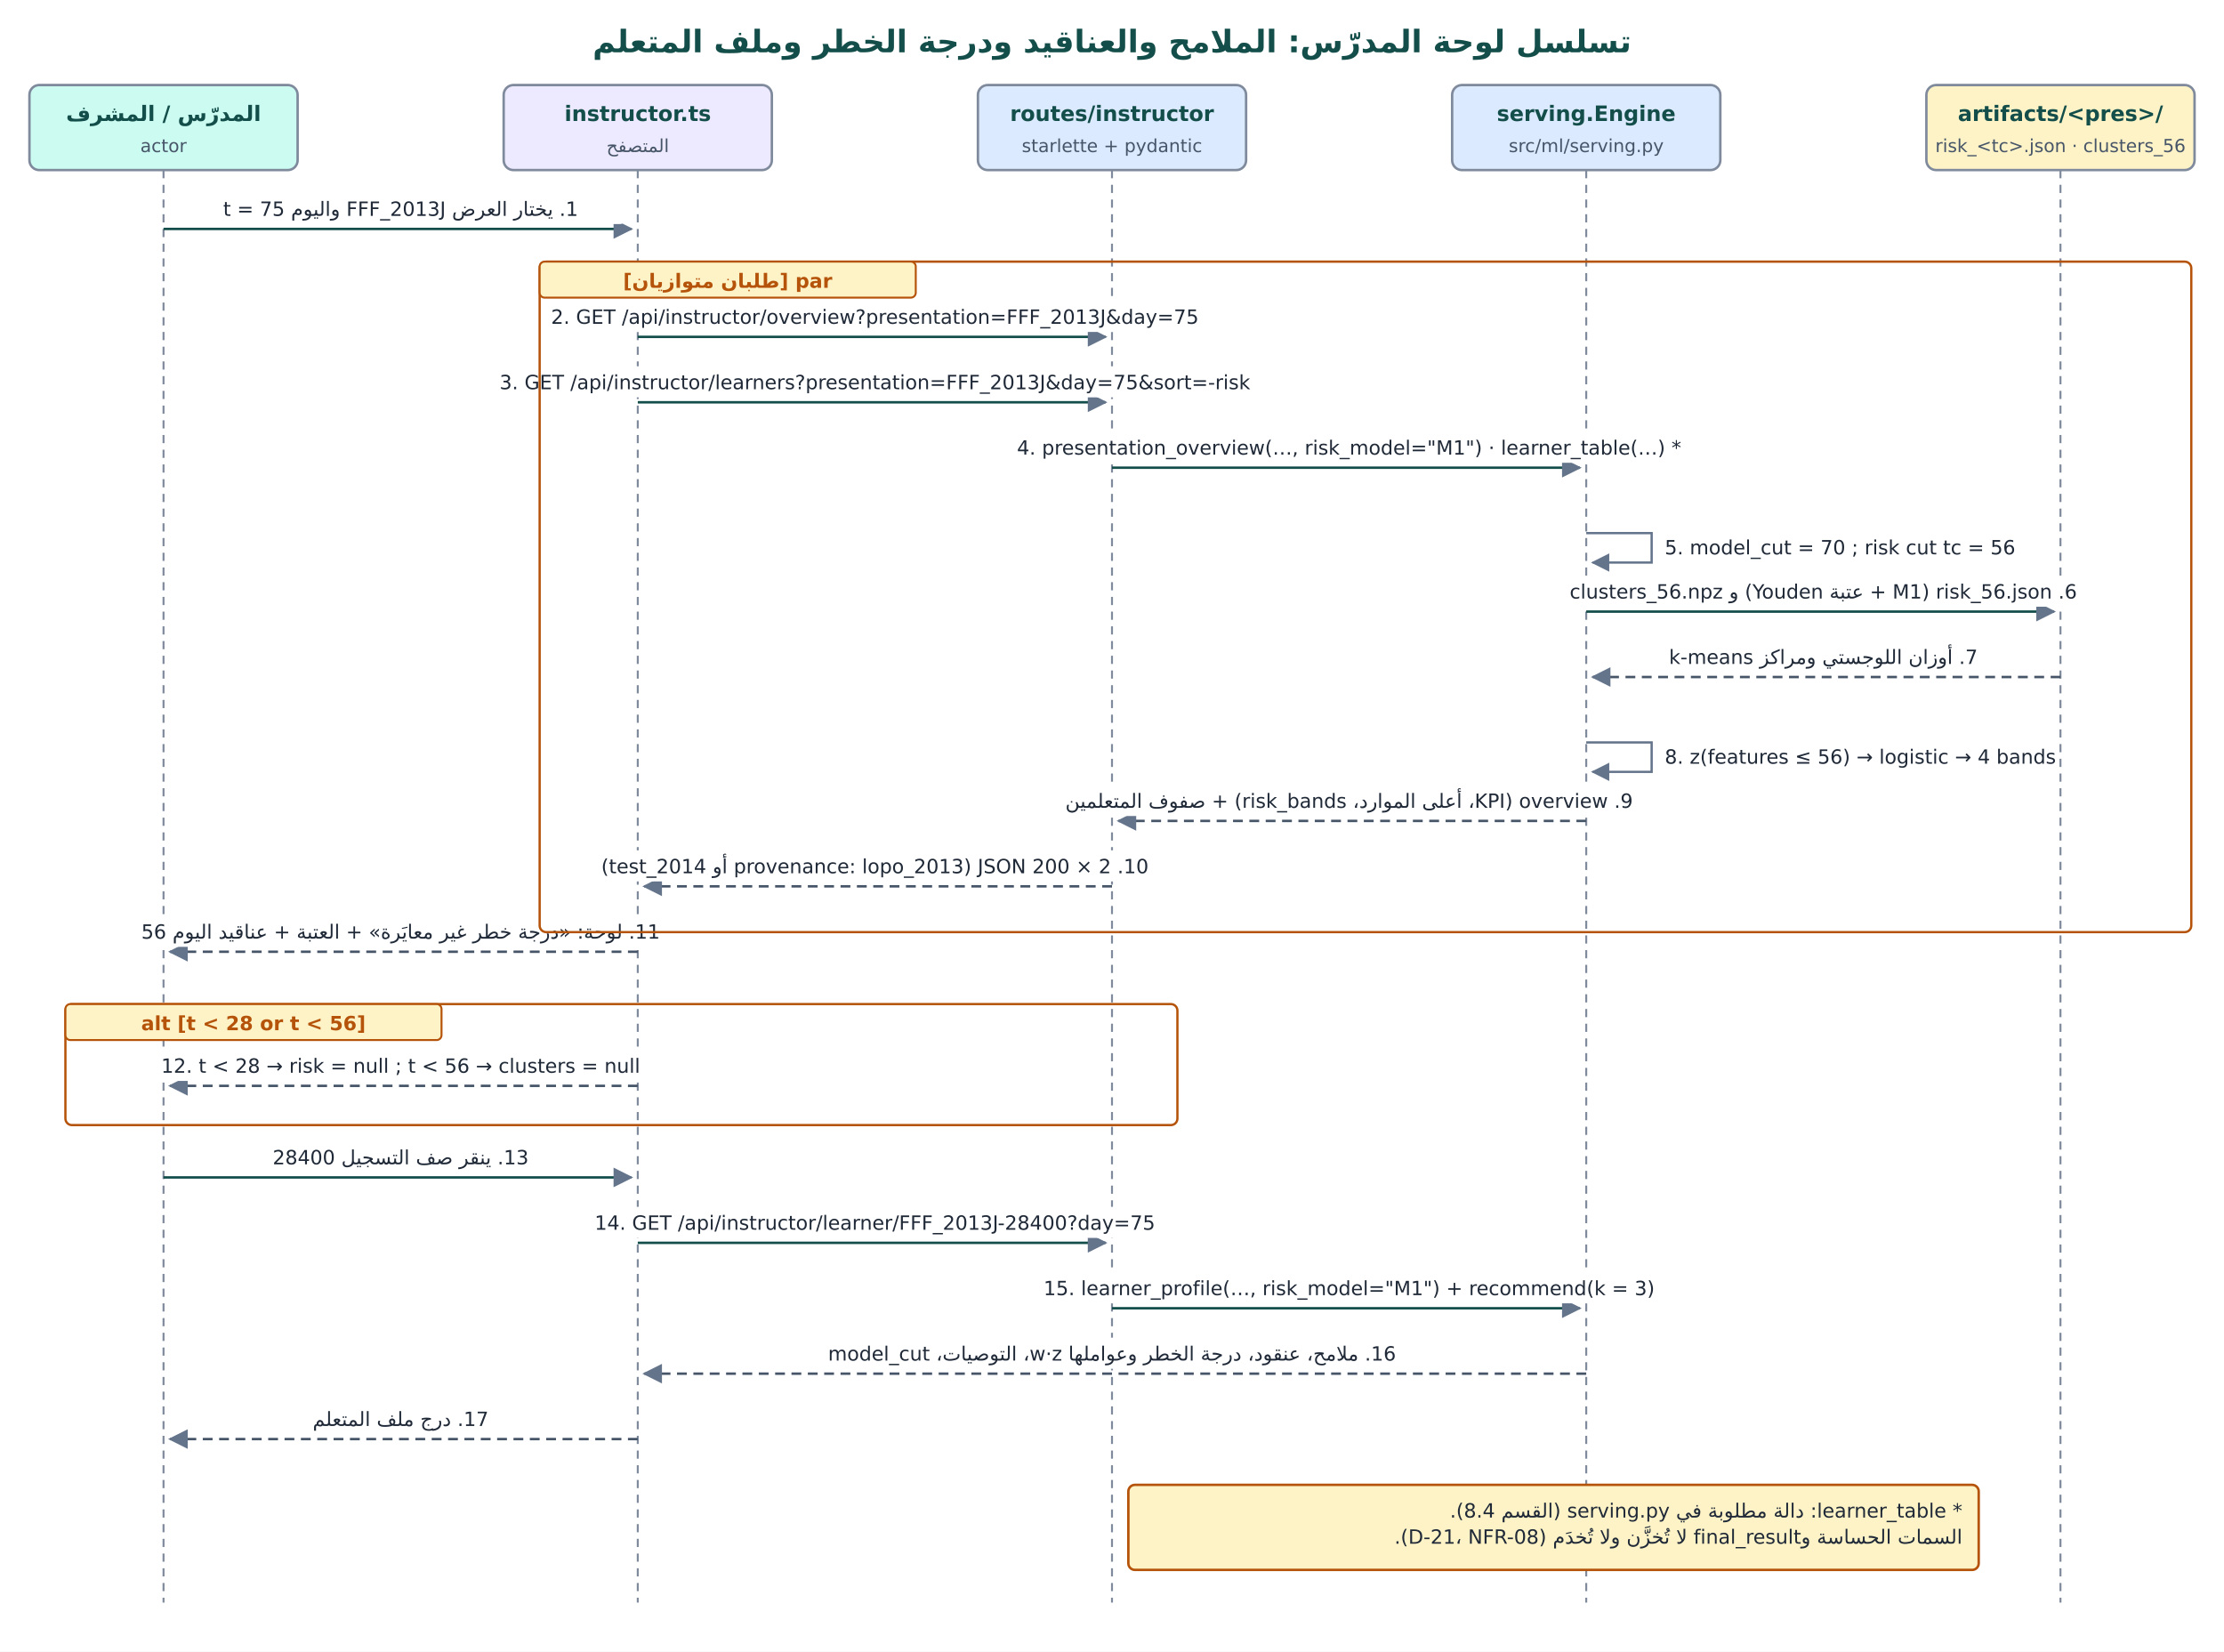
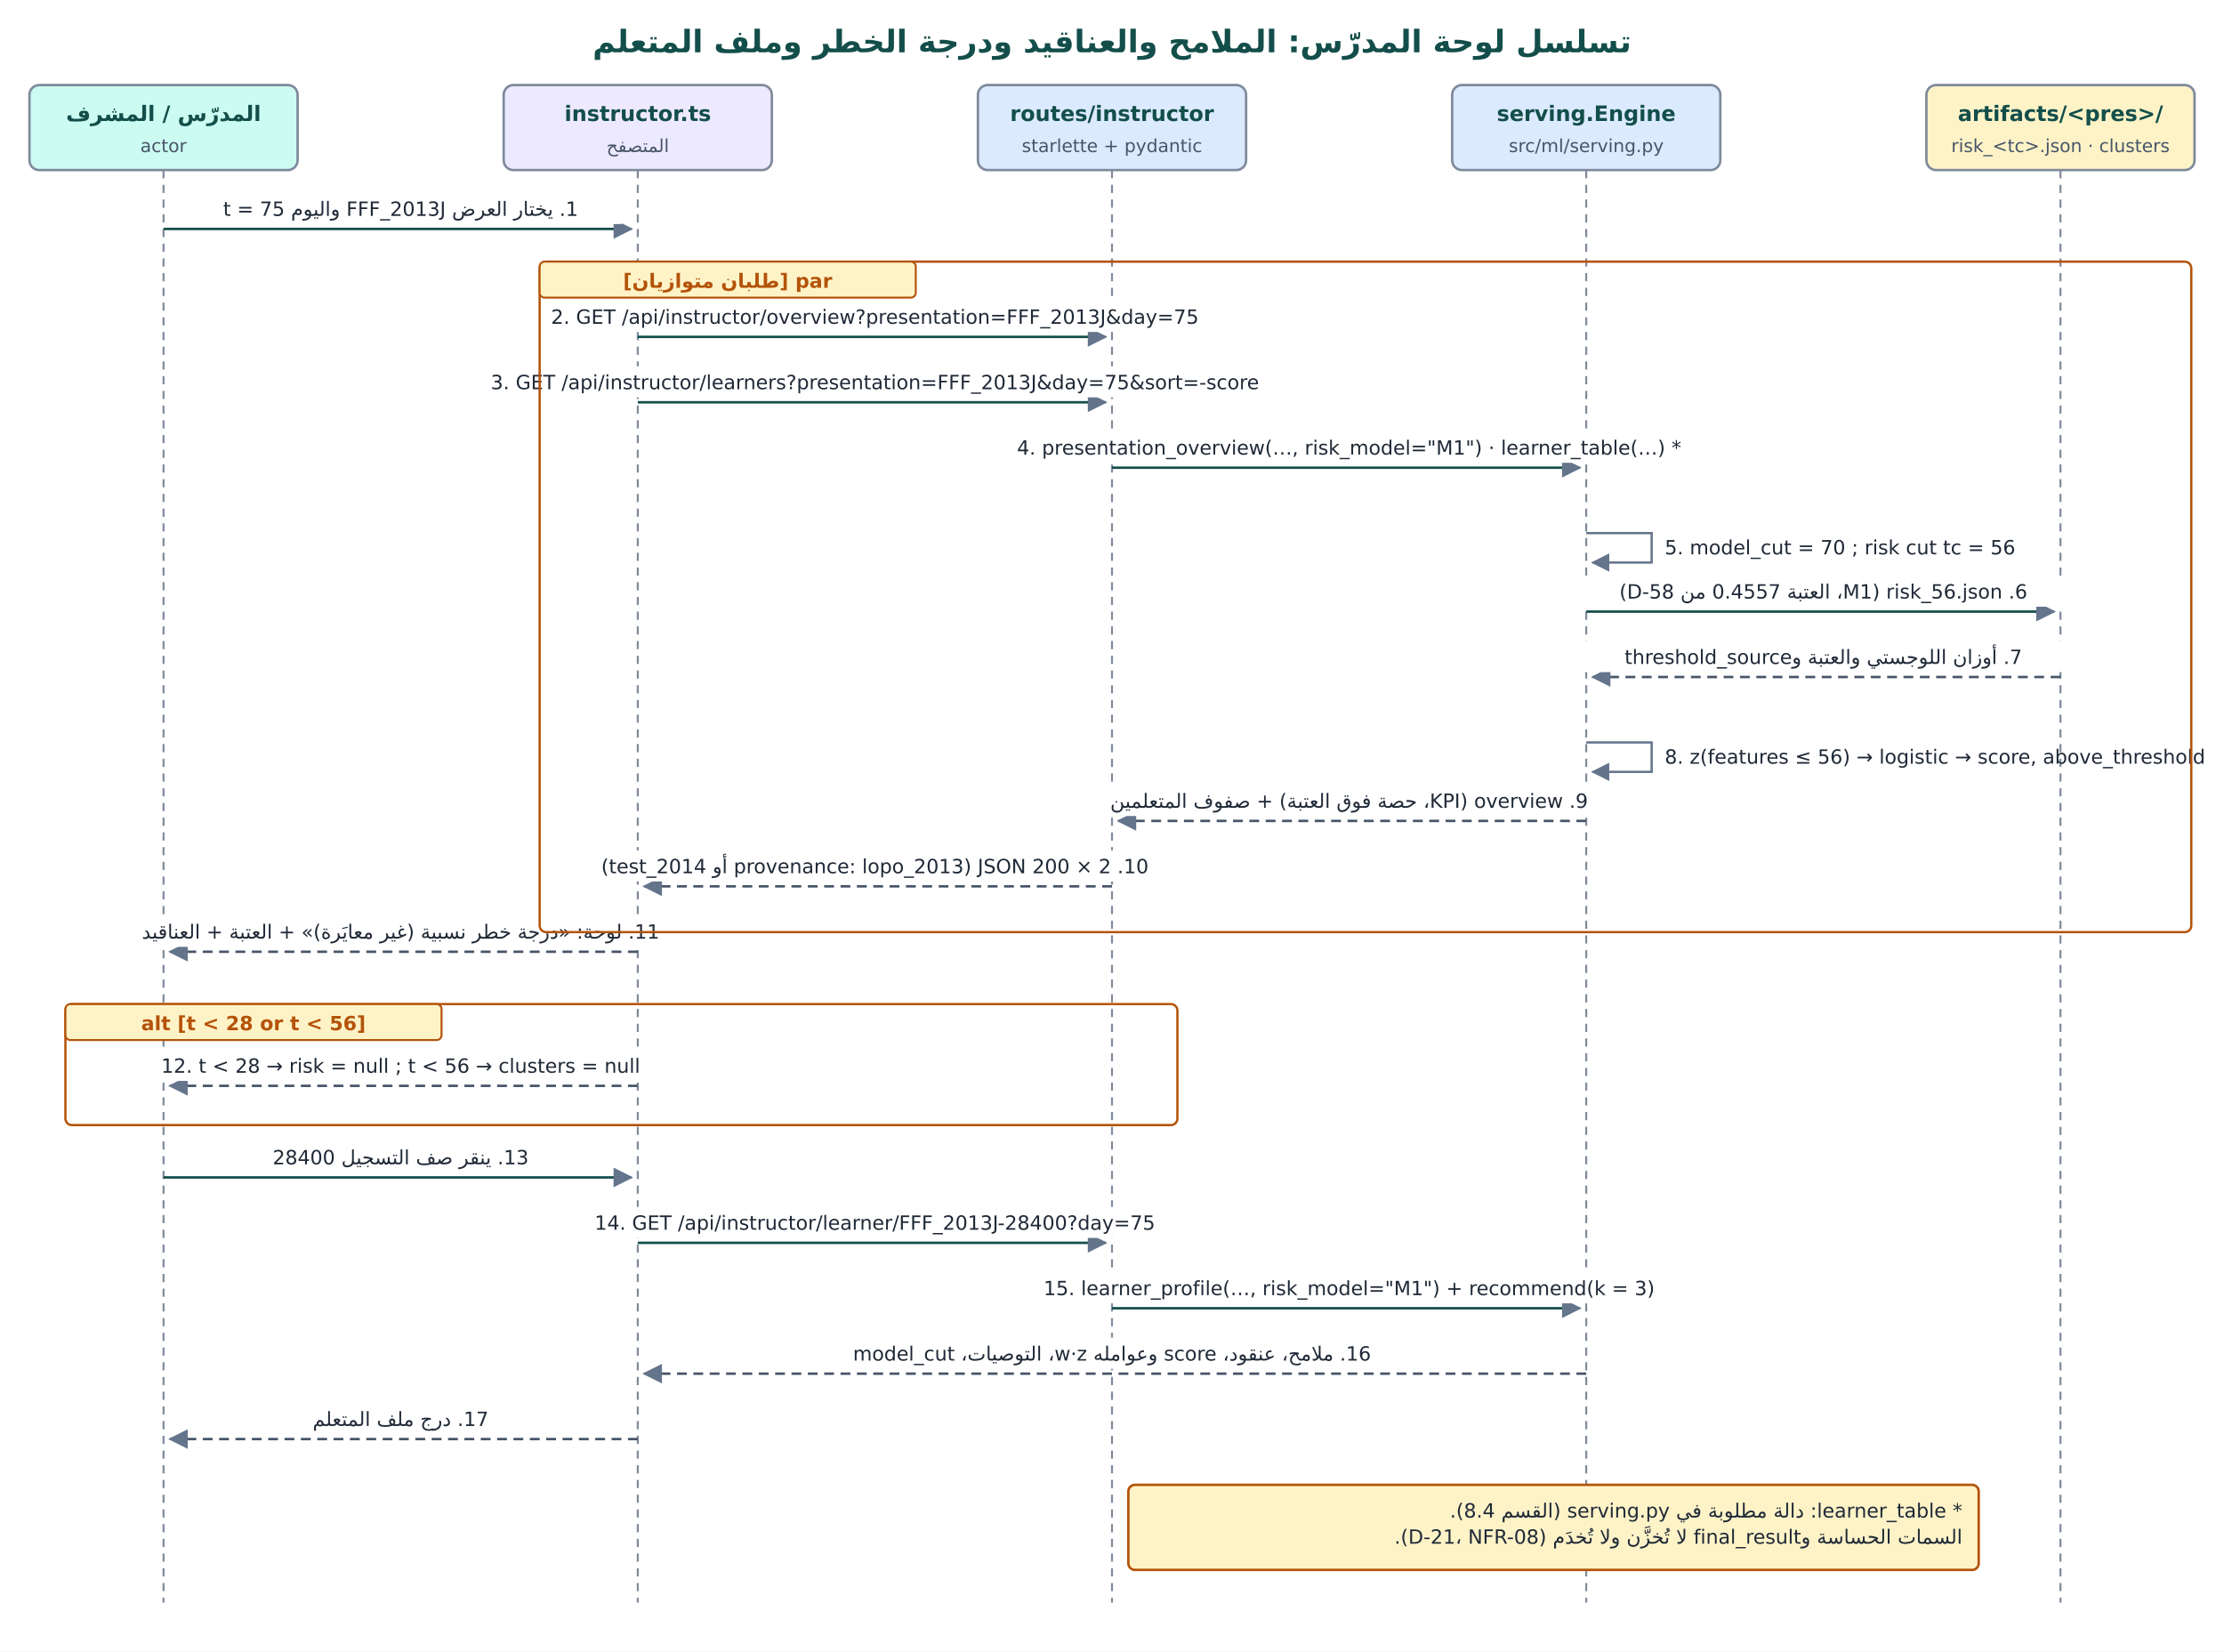
<svg xmlns="http://www.w3.org/2000/svg" width="1360" height="1010" viewBox="0 0 1360 1010" font-family="DejaVu Sans, Arial, sans-serif">
  <defs>
    <marker id="arr" viewBox="0 0 10 10" refX="9" refY="5" markerWidth="8" markerHeight="8" orient="auto-start-reverse">
      <path d="M0,0 L10,5 L0,10 z" fill="#64748B" />
    </marker>
    <marker id="arrs" viewBox="0 0 10 10" refX="1" refY="5" markerWidth="8" markerHeight="8" orient="auto-start-reverse">
      <path d="M0,0 L10,5 L0,10 z" fill="#64748B" />
    </marker>
    <marker id="arrp" viewBox="0 0 10 10" refX="9" refY="5" markerWidth="8" markerHeight="8" orient="auto-start-reverse">
      <path d="M0,0 L10,5 L0,10 z" fill="#0F766E" />
    </marker>
    <marker id="arra" viewBox="0 0 10 10" refX="9" refY="5" markerWidth="8" markerHeight="8" orient="auto-start-reverse">
      <path d="M0,0 L10,5 L0,10 z" fill="#B45309" />
    </marker>
    <marker id="open" viewBox="0 0 12 12" refX="11" refY="6" markerWidth="10" markerHeight="10" orient="auto-start-reverse">
      <path d="M0,0 L11,6 L0,12" fill="none" stroke="#64748B" stroke-width="1.5" />
    </marker>
  </defs>
  <rect x="0" y="0" width="1360" height="1010" fill="#ffffff" />
  <text x="680.0" y="32" font-family="DejaVu Sans, Arial, sans-serif" font-size="19" font-weight="bold" fill="#134E4A" text-anchor="middle" direction="rtl">تسلسل لوحة المدرّس: الملامح والعناقيد ودرجة الخطر وملف المتعلم</text>
  <rect x="18.0" y="52" width="164" height="52" rx="6" fill="#CCFBF1" stroke="#7F8A9C" stroke-width="1.5" />
  <text x="100.0" y="74" font-family="DejaVu Sans, Arial, sans-serif" font-size="13" font-weight="bold" fill="#134E4A" text-anchor="middle" direction="rtl">المدرّس / المشرف</text>
  <text x="100.0" y="93" font-family="DejaVu Sans, Arial, sans-serif" font-size="11" font-weight="normal" fill="#475569" text-anchor="middle">actor</text>
  <line x1="100.0" y1="104" x2="100.0" y2="980" stroke="#7F8A9C" stroke-width="1.2" stroke-dasharray="5 4" />
  <rect x="308.0" y="52" width="164" height="52" rx="6" fill="#EDE9FE" stroke="#7F8A9C" stroke-width="1.5" />
  <text x="390.0" y="74" font-family="DejaVu Sans, Arial, sans-serif" font-size="13" font-weight="bold" fill="#134E4A" text-anchor="middle">instructor.ts</text>
  <text x="390.0" y="93" font-family="DejaVu Sans, Arial, sans-serif" font-size="11" font-weight="normal" fill="#475569" text-anchor="middle" direction="rtl">المتصفح</text>
  <line x1="390.0" y1="104" x2="390.0" y2="980" stroke="#7F8A9C" stroke-width="1.2" stroke-dasharray="5 4" />
  <rect x="598.0" y="52" width="164" height="52" rx="6" fill="#DBEAFE" stroke="#7F8A9C" stroke-width="1.5" />
  <text x="680.0" y="74" font-family="DejaVu Sans, Arial, sans-serif" font-size="13" font-weight="bold" fill="#134E4A" text-anchor="middle">routes/instructor</text>
  <text x="680.0" y="93" font-family="DejaVu Sans, Arial, sans-serif" font-size="11" font-weight="normal" fill="#475569" text-anchor="middle">starlette + pydantic</text>
  <line x1="680.0" y1="104" x2="680.0" y2="980" stroke="#7F8A9C" stroke-width="1.2" stroke-dasharray="5 4" />
  <rect x="888.0" y="52" width="164" height="52" rx="6" fill="#DBEAFE" stroke="#7F8A9C" stroke-width="1.5" />
  <text x="970.0" y="74" font-family="DejaVu Sans, Arial, sans-serif" font-size="13" font-weight="bold" fill="#134E4A" text-anchor="middle">serving.Engine</text>
  <text x="970.0" y="93" font-family="DejaVu Sans, Arial, sans-serif" font-size="11" font-weight="normal" fill="#475569" text-anchor="middle">src/ml/serving.py</text>
  <line x1="970.0" y1="104" x2="970.0" y2="980" stroke="#7F8A9C" stroke-width="1.2" stroke-dasharray="5 4" />
  <rect x="1178.0" y="52" width="164" height="52" rx="6" fill="#FEF3C7" stroke="#7F8A9C" stroke-width="1.5" />
  <text x="1260.0" y="74" font-family="DejaVu Sans, Arial, sans-serif" font-size="13" font-weight="bold" fill="#134E4A" text-anchor="middle">artifacts/&lt;pres&gt;/</text>
-   <text x="1260.0" y="93" font-family="DejaVu Sans, Arial, sans-serif" font-size="11" font-weight="normal" fill="#475569" text-anchor="middle">risk_&lt;tc&gt;.json · clusters_56</text>
+   <text x="1260.0" y="93" font-family="DejaVu Sans, Arial, sans-serif" font-size="11" font-weight="normal" fill="#475569" text-anchor="middle">risk_&lt;tc&gt;.json · clusters</text>
  <line x1="1260.0" y1="104" x2="1260.0" y2="980" stroke="#7F8A9C" stroke-width="1.2" stroke-dasharray="5 4" />
  <line x1="100.0" y1="140" x2="386.0" y2="140" stroke="#134E4A" stroke-width="1.5" marker-end="url(#arr)" />
  <rect x="107.76" y="118" width="274.48" height="19" rx="3" fill="#ffffff" stroke="#ffffff" stroke-width="0" />
  <text x="245.0" y="132" font-family="DejaVu Sans, Arial, sans-serif" font-size="12" font-weight="normal" fill="#1F2937" text-anchor="middle" direction="rtl">1. يختار العرض FFF_2013J واليوم t = 75</text>
  <line x1="390.0" y1="206" x2="676.0" y2="206" stroke="#134E4A" stroke-width="1.5" marker-end="url(#arr)" />
  <rect x="317.72" y="184" width="434.56" height="19" rx="3" fill="#ffffff" stroke="#ffffff" stroke-width="0" />
  <text x="535.0" y="198" font-family="DejaVu Sans, Arial, sans-serif" font-size="12" font-weight="normal" fill="#1F2937" text-anchor="middle">2. GET /api/instructor/overview?presentation=FFF_2013J&amp;day=75</text>
  <line x1="390.0" y1="246" x2="676.0" y2="246" stroke="#134E4A" stroke-width="1.5" marker-end="url(#arr)" />
-   <rect x="279.44" y="224" width="511.12" height="19" rx="3" fill="#ffffff" stroke="#ffffff" stroke-width="0" />
-   <text x="535.0" y="238" font-family="DejaVu Sans, Arial, sans-serif" font-size="12" font-weight="normal" fill="#1F2937" text-anchor="middle">3. GET /api/instructor/learners?presentation=FFF_2013J&amp;day=75&amp;sort=-risk</text>
+   <rect x="275.96" y="224" width="518.08" height="19" rx="3" fill="#ffffff" stroke="#ffffff" stroke-width="0" />
+   <text x="535.0" y="238" font-family="DejaVu Sans, Arial, sans-serif" font-size="12" font-weight="normal" fill="#1F2937" text-anchor="middle">3. GET /api/instructor/learners?presentation=FFF_2013J&amp;day=75&amp;sort=-score</text>
  <line x1="680.0" y1="286" x2="966.0" y2="286" stroke="#134E4A" stroke-width="1.5" marker-end="url(#arr)" />
  <rect x="593.8" y="264" width="462.4" height="19" rx="3" fill="#ffffff" stroke="#ffffff" stroke-width="0" />
  <text x="825.0" y="278" font-family="DejaVu Sans, Arial, sans-serif" font-size="12" font-weight="normal" fill="#1F2937" text-anchor="middle">4. presentation_overview(…, risk_model="M1") · learner_table(…) *</text>
  <path d="M970.0,326 L1010.0,326 L1010.0,344 L974.0,344" fill="none" stroke="#64748B" stroke-width="1.4" marker-end="url(#arr)" />
  <text x="1018.0" y="339" font-family="DejaVu Sans, Arial, sans-serif" font-size="12" font-weight="normal" fill="#1F2937" text-anchor="start">5. model_cut = 70 ; risk cut tc = 56</text>
  <line x1="970.0" y1="374" x2="1256.0" y2="374" stroke="#134E4A" stroke-width="1.5" marker-end="url(#arr)" />
-   <rect x="929.04" y="352" width="371.92" height="19" rx="3" fill="#ffffff" stroke="#ffffff" stroke-width="0" />
-   <text x="1115.0" y="366" font-family="DejaVu Sans, Arial, sans-serif" font-size="12" font-weight="normal" fill="#1F2937" text-anchor="middle" direction="rtl">6. risk_56.json (M1 + عتبة Youden) و clusters_56.npz</text>
+   <rect x="960.36" y="352" width="309.28" height="19" rx="3" fill="#ffffff" stroke="#ffffff" stroke-width="0" />
+   <text x="1115.0" y="366" font-family="DejaVu Sans, Arial, sans-serif" font-size="12" font-weight="normal" fill="#1F2937" text-anchor="middle" direction="rtl">6. risk_56.json (M1، العتبة 0.4557 من D-58)</text>
  <line x1="1260.0" y1="414" x2="974.0" y2="414" stroke="#475569" stroke-width="1.5" stroke-dasharray="6 4" marker-end="url(#arr)" />
-   <rect x="998.64" y="392" width="232.72" height="19" rx="3" fill="#ffffff" stroke="#ffffff" stroke-width="0" />
-   <text x="1115.0" y="406" font-family="DejaVu Sans, Arial, sans-serif" font-size="12" font-weight="normal" fill="#1F2937" text-anchor="middle" direction="rtl">7. أوزان اللوجستي ومراكز k-means</text>
+   <rect x="960.36" y="392" width="309.28" height="19" rx="3" fill="#ffffff" stroke="#ffffff" stroke-width="0" />
+   <text x="1115.0" y="406" font-family="DejaVu Sans, Arial, sans-serif" font-size="12" font-weight="normal" fill="#1F2937" text-anchor="middle" direction="rtl">7. أوزان اللوجستي والعتبة وthreshold_source</text>
  <path d="M970.0,454 L1010.0,454 L1010.0,472 L974.0,472" fill="none" stroke="#64748B" stroke-width="1.4" marker-end="url(#arr)" />
-   <text x="1018.0" y="467" font-family="DejaVu Sans, Arial, sans-serif" font-size="12" font-weight="normal" fill="#1F2937" text-anchor="start">8. z(features ≤ 56) → logistic → 4 bands</text>
+   <text x="1018.0" y="467" font-family="DejaVu Sans, Arial, sans-serif" font-size="12" font-weight="normal" fill="#1F2937" text-anchor="start">8. z(features ≤ 56) → logistic → score, above_threshold</text>
  <line x1="970.0" y1="502" x2="684.0" y2="502" stroke="#475569" stroke-width="1.5" stroke-dasharray="6 4" marker-end="url(#arr)" />
-   <rect x="611.2" y="480" width="427.6" height="19" rx="3" fill="#ffffff" stroke="#ffffff" stroke-width="0" />
-   <text x="825.0" y="494" font-family="DejaVu Sans, Arial, sans-serif" font-size="12" font-weight="normal" fill="#1F2937" text-anchor="middle" direction="rtl">9. overview (KPI، أعلى الموارد، risk_bands) + صفوف المتعلمين</text>
+   <rect x="646.0" y="480" width="358.0" height="19" rx="3" fill="#ffffff" stroke="#ffffff" stroke-width="0" />
+   <text x="825.0" y="494" font-family="DejaVu Sans, Arial, sans-serif" font-size="12" font-weight="normal" fill="#1F2937" text-anchor="middle" direction="rtl">9. overview (KPI، حصة فوق العتبة) + صفوف المتعلمين</text>
  <line x1="680.0" y1="542" x2="394.0" y2="542" stroke="#475569" stroke-width="1.5" stroke-dasharray="6 4" marker-end="url(#arr)" />
  <rect x="345.56" y="520" width="378.88" height="19" rx="3" fill="#ffffff" stroke="#ffffff" stroke-width="0" />
  <text x="535.0" y="534" font-family="DejaVu Sans, Arial, sans-serif" font-size="12" font-weight="normal" fill="#1F2937" text-anchor="middle" direction="rtl">10. 2 × 200 JSON (provenance: lopo_2013 أو test_2014)</text>
  <line x1="390.0" y1="582" x2="104.0" y2="582" stroke="#475569" stroke-width="1.5" stroke-dasharray="6 4" marker-end="url(#arr)" />
-   <rect x="34.68" y="560" width="420.64" height="19" rx="3" fill="#ffffff" stroke="#ffffff" stroke-width="0" />
-   <text x="245.0" y="574" font-family="DejaVu Sans, Arial, sans-serif" font-size="12" font-weight="normal" fill="#1F2937" text-anchor="middle" direction="rtl">11. لوحة: «درجة خطر غير معايَرة» + العتبة + عناقيد اليوم 56</text>
+   <rect x="31.2" y="560" width="427.6" height="19" rx="3" fill="#ffffff" stroke="#ffffff" stroke-width="0" />
+   <text x="245.0" y="574" font-family="DejaVu Sans, Arial, sans-serif" font-size="12" font-weight="normal" fill="#1F2937" text-anchor="middle" direction="rtl">11. لوحة: «درجة خطر نسبية (غير معايَرة)» + العتبة + العناقيد</text>
  <line x1="390.0" y1="664" x2="104.0" y2="664" stroke="#475569" stroke-width="1.5" stroke-dasharray="6 4" marker-end="url(#arr)" />
  <rect x="62.52" y="642" width="364.96" height="19" rx="3" fill="#ffffff" stroke="#ffffff" stroke-width="0" />
  <text x="245.0" y="656" font-family="DejaVu Sans, Arial, sans-serif" font-size="12" font-weight="normal" fill="#1F2937" text-anchor="middle">12. t &lt; 28 → risk = null ; t &lt; 56 → clusters = null</text>
  <line x1="100.0" y1="720" x2="386.0" y2="720" stroke="#134E4A" stroke-width="1.5" marker-end="url(#arr)" />
  <rect x="153.0" y="698" width="184.0" height="19" rx="3" fill="#ffffff" stroke="#ffffff" stroke-width="0" />
  <text x="245.0" y="712" font-family="DejaVu Sans, Arial, sans-serif" font-size="12" font-weight="normal" fill="#1F2937" text-anchor="middle" direction="rtl">13. ينقر صف التسجيل 28400</text>
  <line x1="390.0" y1="760" x2="676.0" y2="760" stroke="#134E4A" stroke-width="1.5" marker-end="url(#arr)" />
  <rect x="342.08" y="738" width="385.84" height="19" rx="3" fill="#ffffff" stroke="#ffffff" stroke-width="0" />
  <text x="535.0" y="752" font-family="DejaVu Sans, Arial, sans-serif" font-size="12" font-weight="normal" fill="#1F2937" text-anchor="middle">14. GET /api/instructor/learner/FFF_2013J-28400?day=75</text>
  <line x1="680.0" y1="800" x2="966.0" y2="800" stroke="#134E4A" stroke-width="1.5" marker-end="url(#arr)" />
  <rect x="618.16" y="778" width="413.68" height="19" rx="3" fill="#ffffff" stroke="#ffffff" stroke-width="0" />
  <text x="825.0" y="792" font-family="DejaVu Sans, Arial, sans-serif" font-size="12" font-weight="normal" fill="#1F2937" text-anchor="middle">15. learner_profile(…, risk_model="M1") + recommend(k = 3)</text>
  <line x1="970.0" y1="840" x2="394.0" y2="840" stroke="#475569" stroke-width="1.5" stroke-dasharray="6 4" marker-end="url(#arr)" />
-   <rect x="459.24" y="818" width="441.52" height="19" rx="3" fill="#ffffff" stroke="#ffffff" stroke-width="0" />
-   <text x="680.0" y="832" font-family="DejaVu Sans, Arial, sans-serif" font-size="12" font-weight="normal" fill="#1F2937" text-anchor="middle" direction="rtl">16. ملامح، عنقود، درجة الخطر وعواملها w·z، التوصيات، model_cut</text>
+   <rect x="480.12" y="818" width="399.76" height="19" rx="3" fill="#ffffff" stroke="#ffffff" stroke-width="0" />
+   <text x="680.0" y="832" font-family="DejaVu Sans, Arial, sans-serif" font-size="12" font-weight="normal" fill="#1F2937" text-anchor="middle" direction="rtl">16. ملامح، عنقود، score وعوامله w·z، التوصيات، model_cut</text>
  <line x1="390.0" y1="880" x2="104.0" y2="880" stroke="#475569" stroke-width="1.5" stroke-dasharray="6 4" marker-end="url(#arr)" />
  <rect x="173.88" y="858" width="142.24" height="19" rx="3" fill="#ffffff" stroke="#ffffff" stroke-width="0" />
  <text x="245.0" y="872" font-family="DejaVu Sans, Arial, sans-serif" font-size="12" font-weight="normal" fill="#1F2937" text-anchor="middle" direction="rtl">17. درج ملف المتعلم</text>
  <rect x="330.0" y="160" width="1010.0" height="410" rx="4" fill="none" stroke="#B45309" stroke-width="1.4" />
  <rect x="330.0" y="160" width="230" height="22" rx="3" fill="#FEF3C7" stroke="#B45309" stroke-width="1.2" />
  <text x="445.0" y="176" font-family="DejaVu Sans, Arial, sans-serif" font-size="12" font-weight="bold" fill="#B45309" text-anchor="middle" direction="rtl">par [طلبان متوازيان]</text>
  <rect x="40.0" y="614" width="680.0" height="74" rx="4" fill="none" stroke="#B45309" stroke-width="1.4" />
  <rect x="40.0" y="614" width="230" height="22" rx="3" fill="#FEF3C7" stroke="#B45309" stroke-width="1.2" />
  <text x="155.0" y="630" font-family="DejaVu Sans, Arial, sans-serif" font-size="12" font-weight="bold" fill="#B45309" text-anchor="middle">alt [t &lt; 28 or t &lt; 56]</text>
  <rect x="690.0" y="908" width="520" height="52" rx="4" fill="#FEF3C7" stroke="#B45309" stroke-width="1.5" />
  <text x="1200.0" y="928" font-family="DejaVu Sans, Arial, sans-serif" font-size="12" font-weight="normal" fill="#1F2937" text-anchor="start" direction="rtl">* learner_table: دالة مطلوبة في serving.py (القسم 8.4).</text>
  <text x="1200.0" y="944" font-family="DejaVu Sans, Arial, sans-serif" font-size="12" font-weight="normal" fill="#1F2937" text-anchor="start" direction="rtl">السمات الحساسة وfinal_result لا تُخزَّن ولا تُخدَم (D-21، NFR-08).</text>
</svg>
